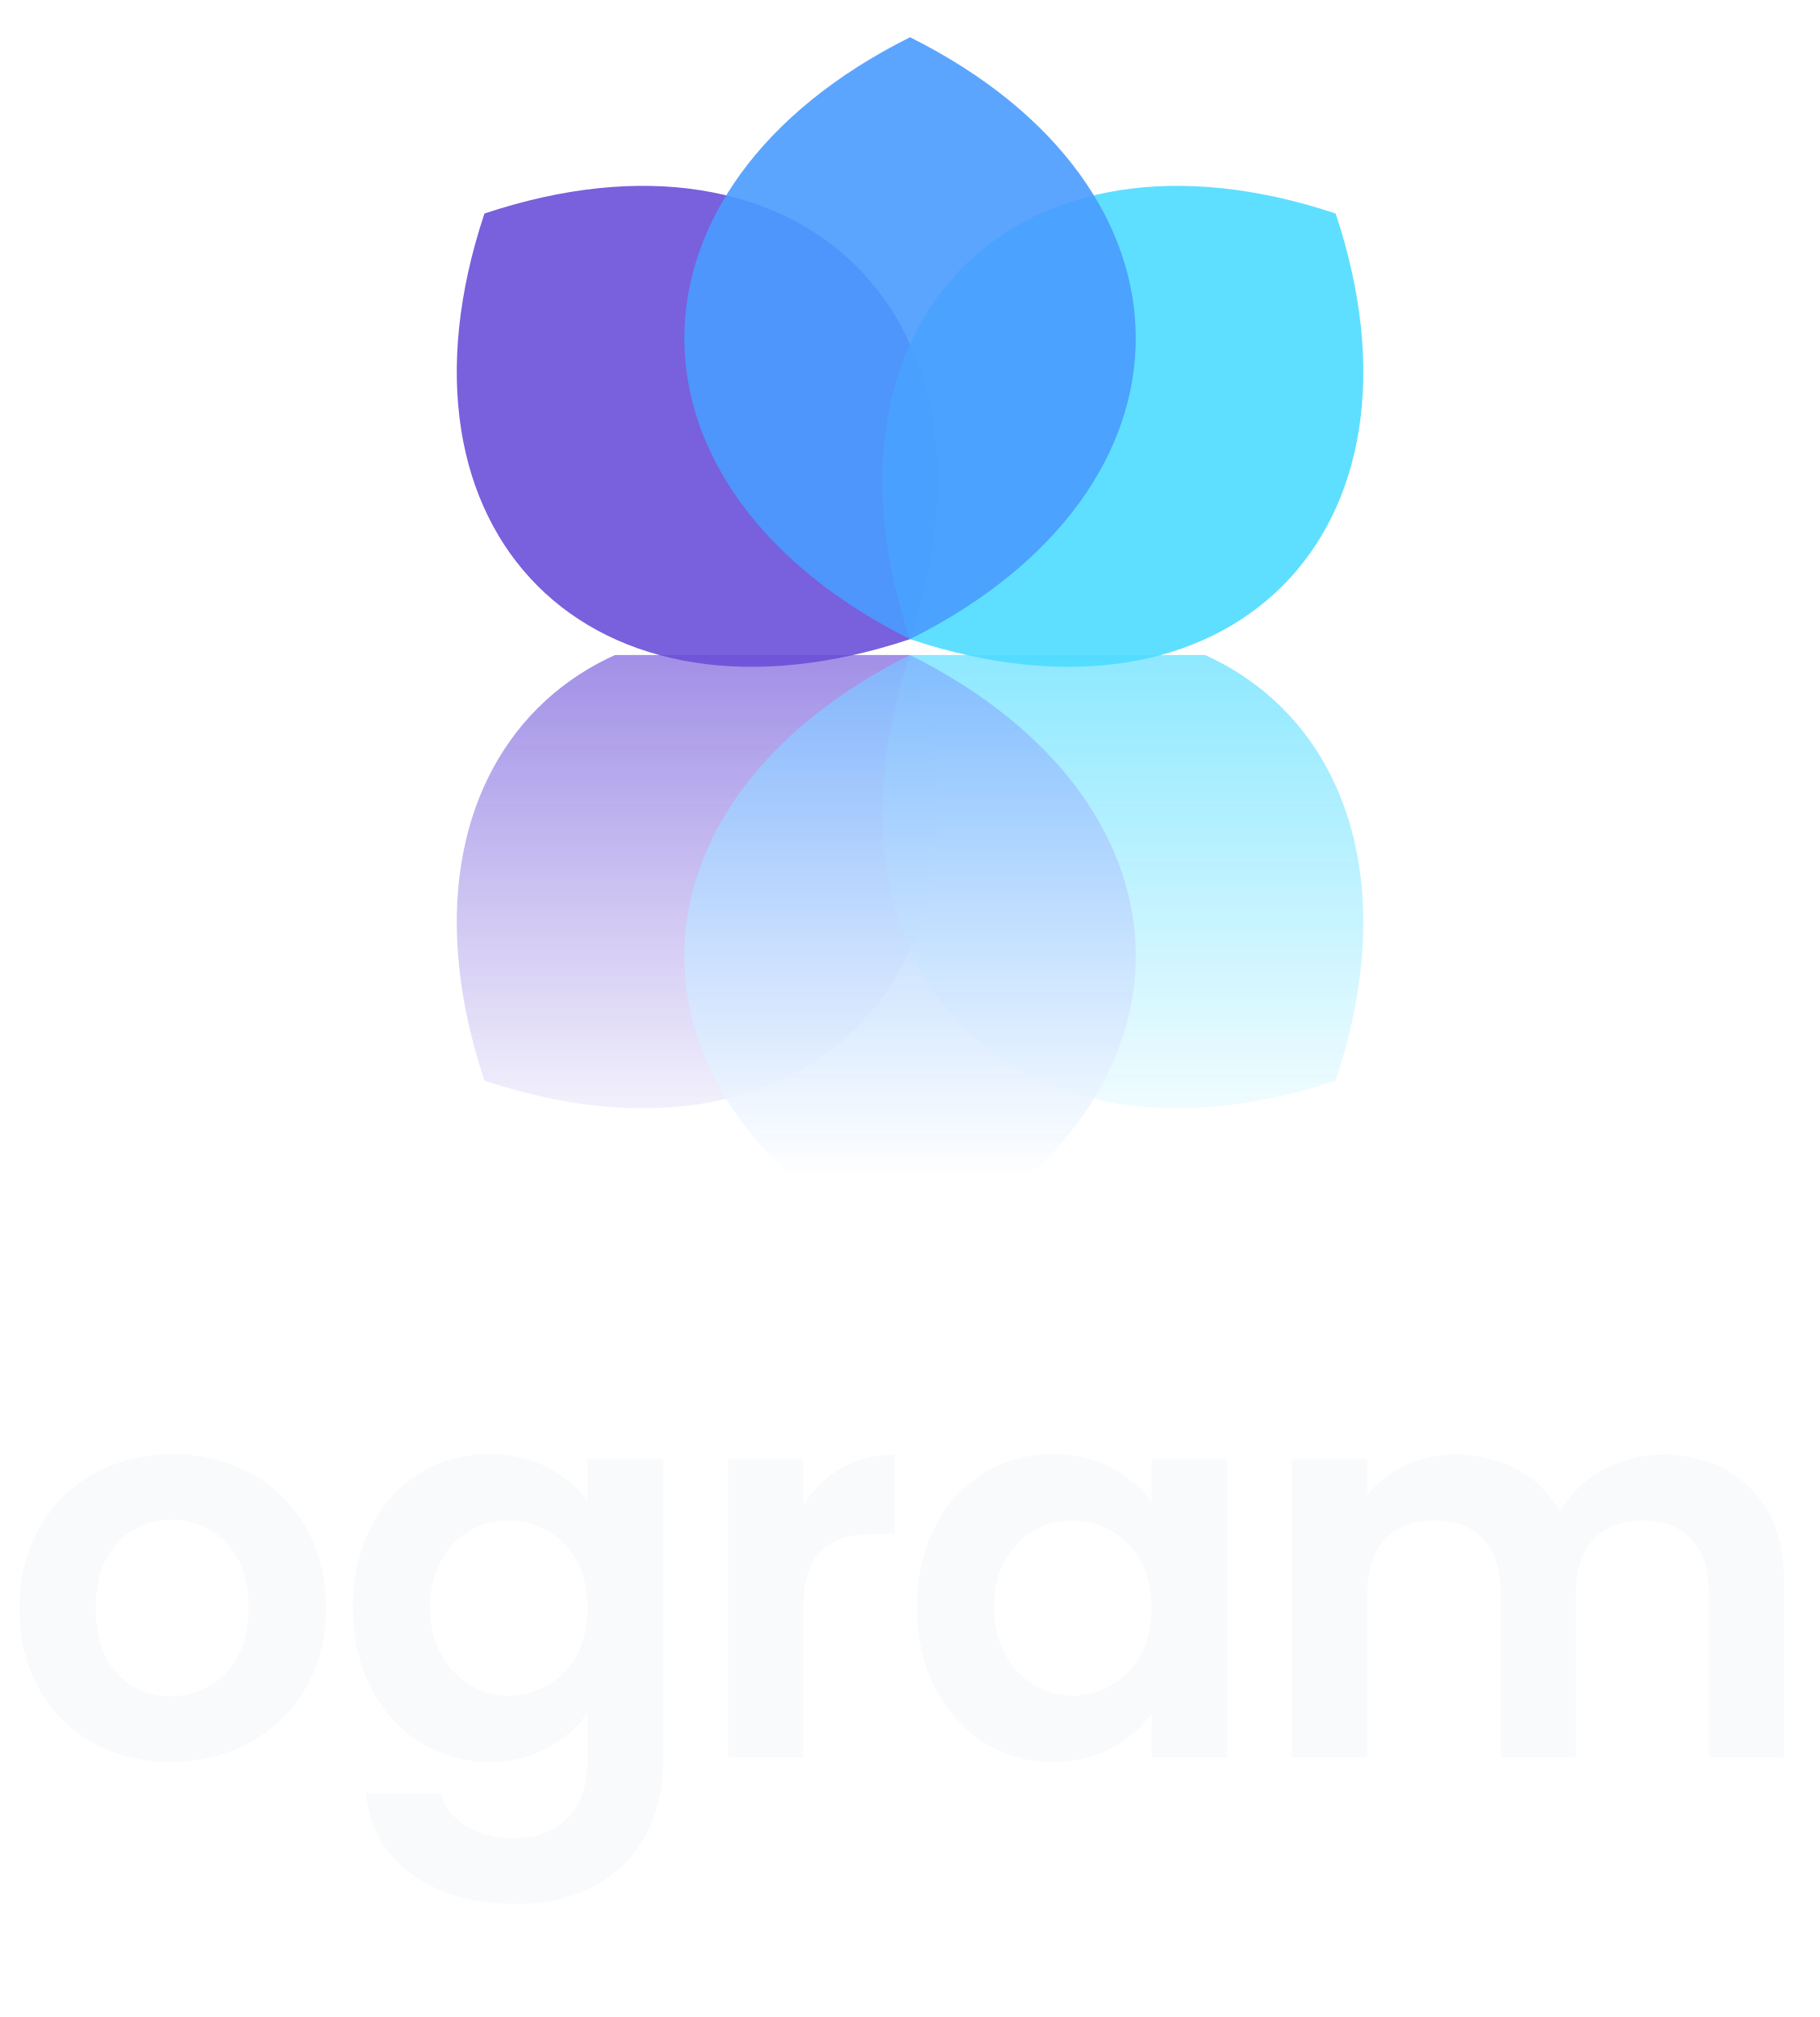
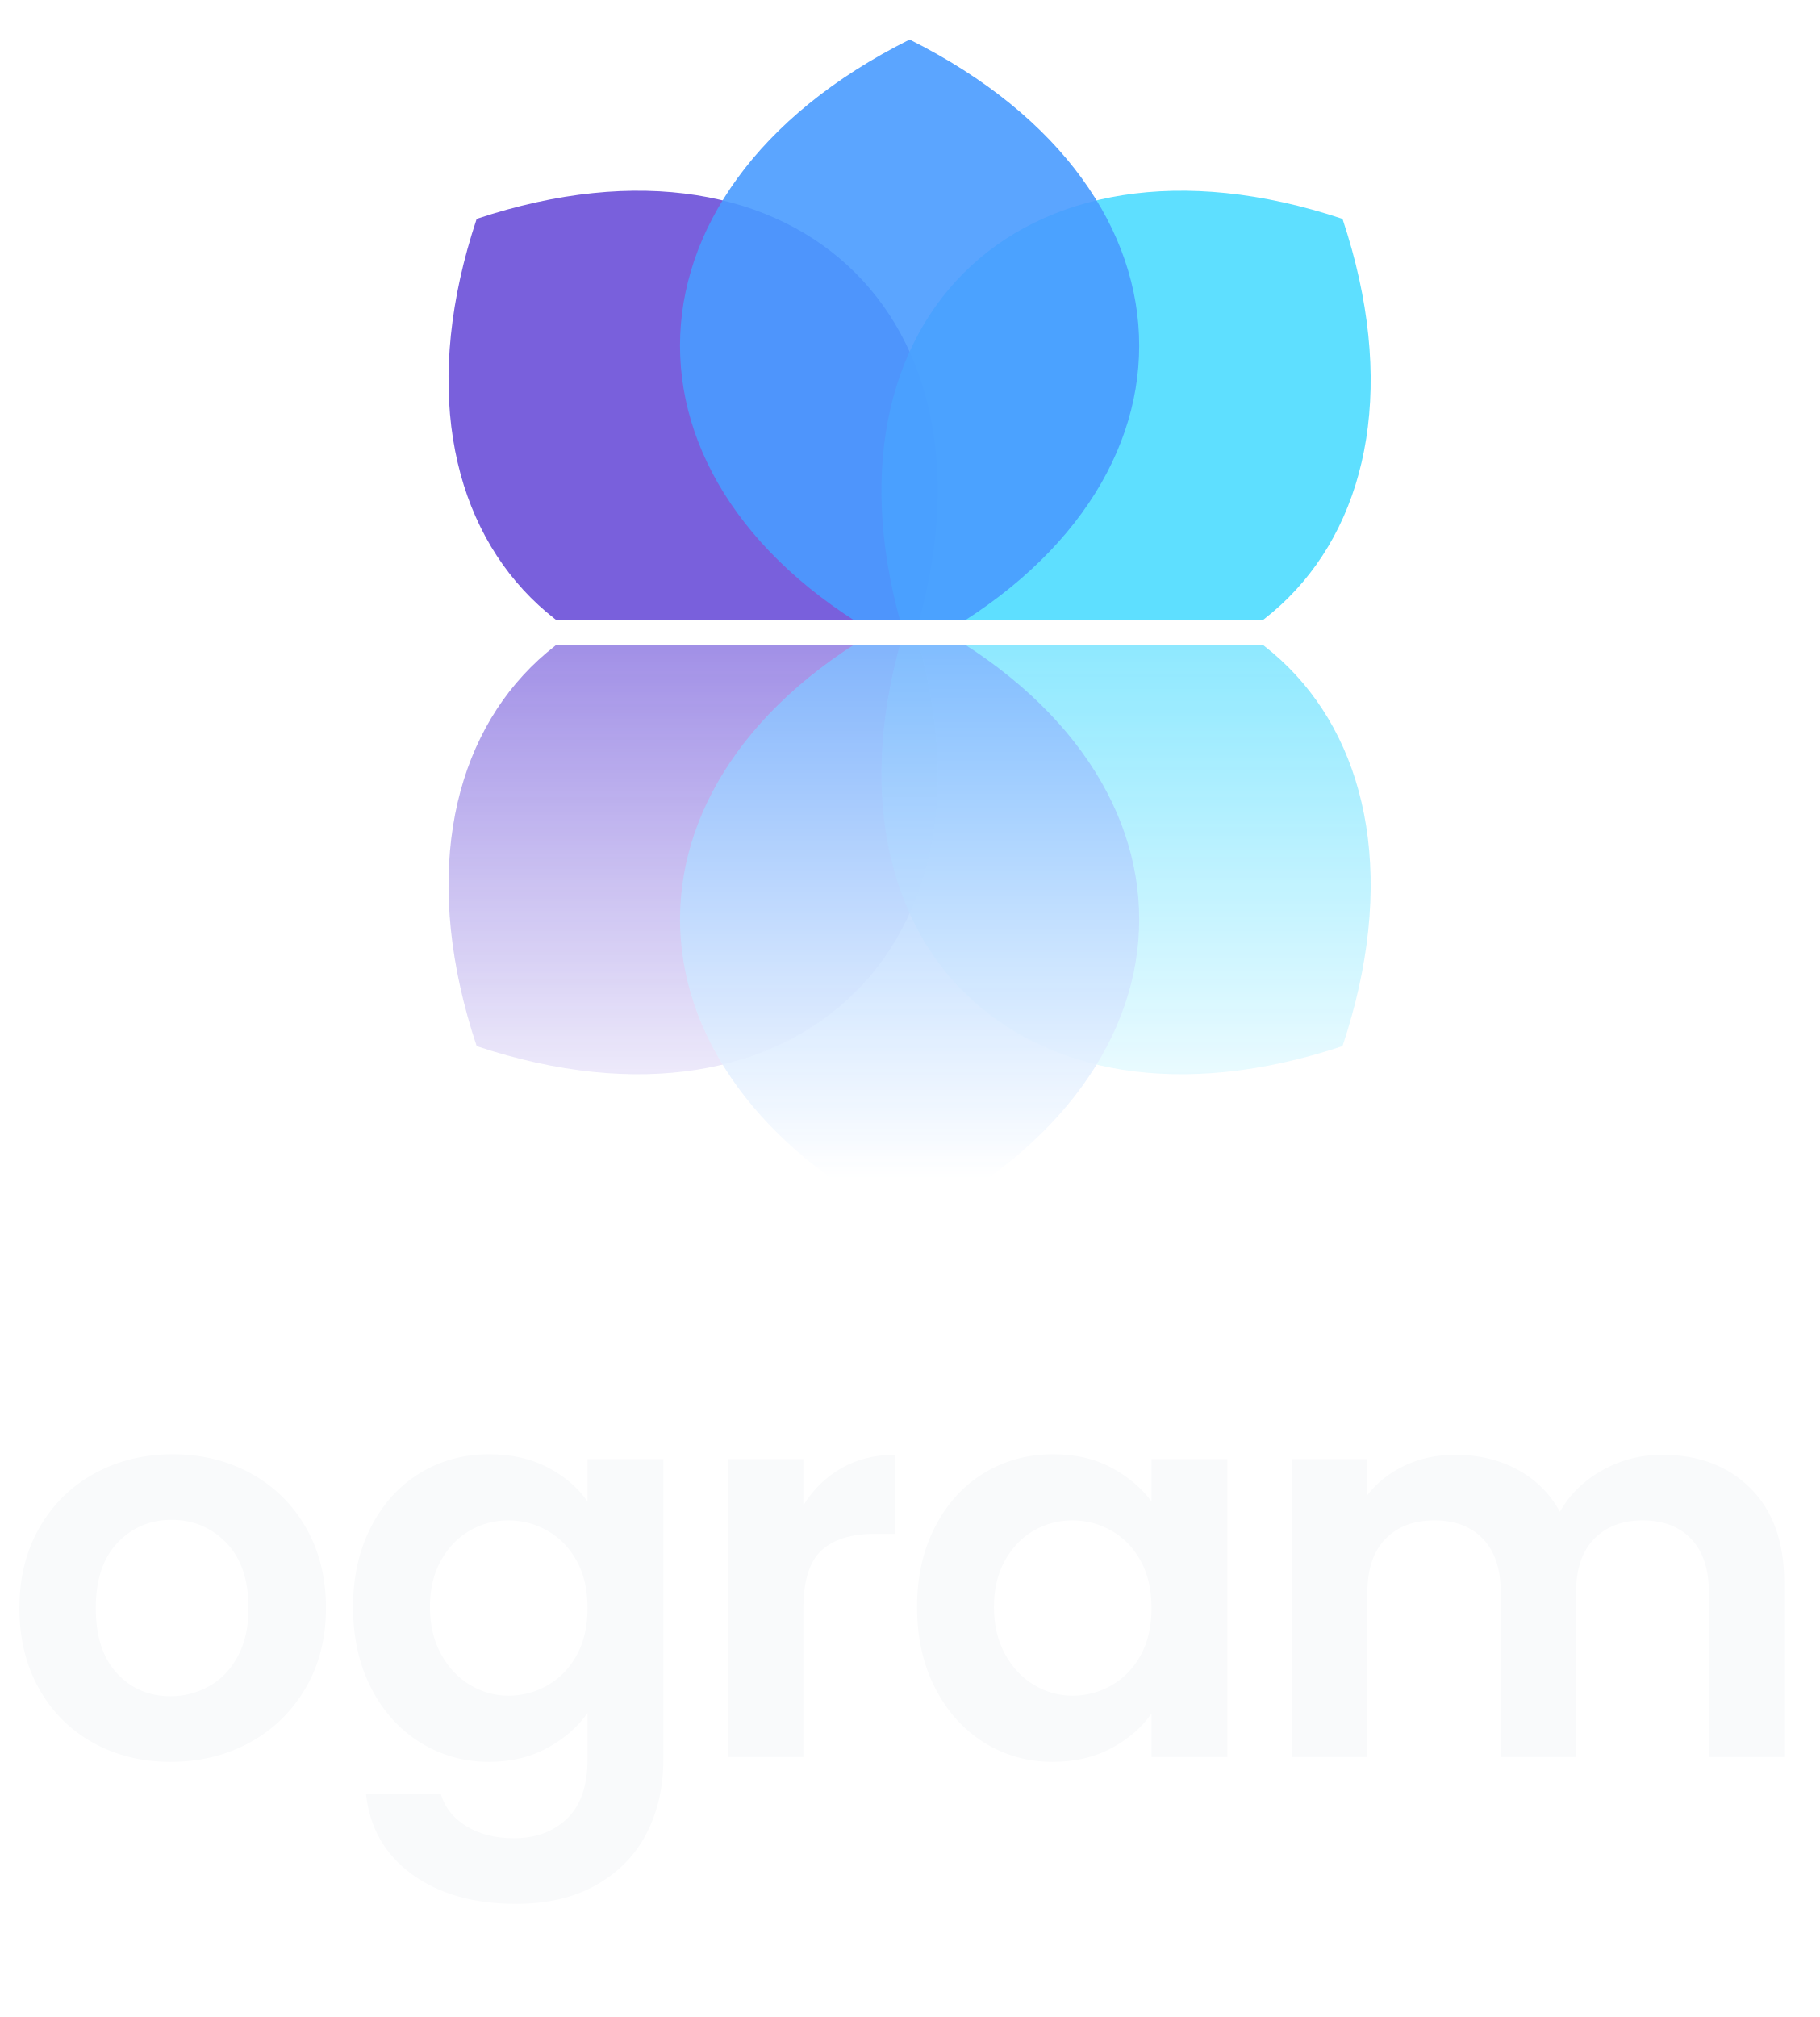
<svg xmlns="http://www.w3.org/2000/svg" viewBox="0 0 405.5 450" width="406" height="450">
-   <svg x="89.0" y="0" width="227.6" height="270" viewBox="190 130 644 764">
+   <svg x="90.9" y="0" width="223.6" height="270" viewBox="201 136 622 751">
    <defs>
+       <clipPath id="clls">
+         <rect x="-500" y="-500" width="2024" height="1100" />
+       </clipPath>
      <linearGradient id="fdls" x1="0" y1="0" x2="0" y2="1">
        <stop offset="0" stop-color="#fff" stop-opacity="0.7" />
        <stop offset="1" stop-color="#fff" stop-opacity="0" />
      </linearGradient>
-       <mask id="fmls" maskUnits="userSpaceOnUse" x="0" y="0" width="1024" height="1024">
-         <rect x="0" y="630" width="1024" height="330" fill="url(#fdls)" />
+       <mask id="fmls" maskUnits="userSpaceOnUse" x="-500" y="-500" width="2024" height="2024">
+         <rect x="-500" y="616" width="2024" height="330" fill="url(#fdls)" />
      </mask>
    </defs>
-     <g transform="translate(0 -86.5)">
-       <g transform="translate(512 620) rotate(-45)">
-         <path d="M0 0 C190 -95.0 190 -285.0 0 -380 C-190 -285.0 -190 -95.0 0 0 Z" fill="#6B4FD8" fill-opacity="0.9" />
-       </g>
-       <g transform="translate(512 620) rotate(45)">
-         <path d="M0 0 C190 -95.0 190 -285.0 0 -380 C-190 -285.0 -190 -95.0 0 0 Z" fill="#4DDCFF" fill-opacity="0.9" />
-       </g>
-       <g transform="translate(512 620) rotate(0)">
-         <path d="M0 0 C190 -95.0 190 -285.0 0 -380 C-190 -285.0 -190 -95.0 0 0 Z" fill="#4A9CFF" fill-opacity="0.9" />
+     <g transform="translate(0.0 -79.5)">
+       <g clip-path="url(#clls)">
+         <g transform="translate(512 620) rotate(-45)">
+           <path d="M0 0 C190 -95.0 190 -285.0 0 -380 C-190 -285.0 -190 -95.0 0 0 Z" fill="#6B4FD8" fill-opacity="0.9" />
+         </g>
+         <g transform="translate(512 620) rotate(45)">
+           <path d="M0 0 C190 -95.0 190 -285.0 0 -380 C-190 -285.0 -190 -95.0 0 0 Z" fill="#4DDCFF" fill-opacity="0.9" />
+         </g>
+         <g transform="translate(512 620) rotate(0)">
+           <path d="M0 0 C190 -95.0 190 -285.0 0 -380 C-190 -285.0 -190 -95.0 0 0 Z" fill="#4A9CFF" fill-opacity="0.9" />
+         </g>
      </g>
      <g mask="url(#fmls)">
-         <g transform="translate(0 1250) scale(1 -1)">
-           <g transform="translate(512 620) rotate(-45)">
-             <path d="M0 0 C190 -95.0 190 -285.0 0 -380 C-190 -285.0 -190 -95.0 0 0 Z" fill="#6B4FD8" fill-opacity="0.9" />
-           </g>
-           <g transform="translate(512 620) rotate(45)">
-             <path d="M0 0 C190 -95.0 190 -285.0 0 -380 C-190 -285.0 -190 -95.0 0 0 Z" fill="#4DDCFF" fill-opacity="0.9" />
-           </g>
-           <g transform="translate(512 620) rotate(0)">
-             <path d="M0 0 C190 -95.0 190 -285.0 0 -380 C-190 -285.0 -190 -95.0 0 0 Z" fill="#4A9CFF" fill-opacity="0.9" />
+         <g transform="translate(0 1216) scale(1 -1)">
+           <g clip-path="url(#clls)">
+             <g transform="translate(512 620) rotate(-45)">
+               <path d="M0 0 C190 -95.0 190 -285.0 0 -380 C-190 -285.0 -190 -95.0 0 0 Z" fill="#6B4FD8" fill-opacity="0.9" />
+             </g>
+             <g transform="translate(512 620) rotate(45)">
+               <path d="M0 0 C190 -95.0 190 -285.0 0 -380 C-190 -285.0 -190 -95.0 0 0 Z" fill="#4DDCFF" fill-opacity="0.9" />
+             </g>
+             <g transform="translate(512 620) rotate(0)">
+               <path d="M0 0 C190 -95.0 190 -285.0 0 -380 C-190 -285.0 -190 -95.0 0 0 Z" fill="#4A9CFF" fill-opacity="0.9" />
+             </g>
          </g>
        </g>
      </g>
    </g>
  </svg>
  <g fill="#F9FAFB">
    <path d="M4.08 358.76Q4.08 348.56 8.58 340.76Q13.08 332.96 20.88 328.7Q28.68 324.44 38.28 324.44Q47.88 324.44 55.68 328.7Q63.48 332.96 67.98 340.76Q72.48 348.56 72.48 358.76Q72.48 368.96 67.86 376.76Q63.24 384.56 55.38 388.82Q47.52 393.08 37.8 393.08Q28.2 393.08 20.52 388.82Q12.84 384.56 8.46 376.76Q4.08 368.96 4.08 358.76ZM55.2 358.76Q55.2 349.28 50.22 344.18Q45.24 339.08 38.04 339.08Q30.84 339.08 25.98 344.18Q21.12 349.28 21.12 358.76Q21.12 368.24 25.86 373.34Q30.6 378.44 37.8 378.44Q42.36 378.44 46.38 376.22Q50.4 374.0 52.8 369.56Q55.2 365.12 55.2 358.76Z" />
    <path d="M130.84 335.0V325.52H147.76V392.48Q147.76 401.72 144.04 408.98Q140.32 416.24 132.88 420.5Q125.44 424.76 114.88 424.76Q100.72 424.76 91.66 418.16Q82.6 411.56 81.4 400.16H98.08Q99.4 404.72 103.78 407.42Q108.16 410.12 114.4 410.12Q121.72 410.12 126.28 405.74Q130.84 401.36 130.84 392.48V382.16Q127.6 386.84 121.9 389.96Q116.2 393.08 108.88 393.08Q100.48 393.08 93.52 388.76Q86.56 384.44 82.54 376.58Q78.52 368.72 78.52 358.52Q78.52 348.44 82.54 340.64Q86.56 332.84 93.46 328.64Q100.36 324.44 108.88 324.44Q116.32 324.44 121.96 327.38Q127.6 330.32 130.84 335.0ZM113.2 339.2Q108.52 339.2 104.56 341.48Q100.6 343.76 98.14 348.14Q95.68 352.52 95.68 358.52Q95.68 364.52 98.14 369.02Q100.6 373.52 104.62 375.92Q108.64 378.32 113.2 378.32Q117.88 378.32 121.96 375.98Q126.04 373.64 128.44 369.26Q130.84 364.88 130.84 358.76Q130.84 352.64 128.44 348.26Q126.04 343.88 121.96 341.54Q117.88 339.2 113.2 339.2Z" />
    <path d="M199.4 324.56V342.2H194.96Q187.04 342.2 183.02 345.92Q179.0 349.64 179.0 358.88V392.0H162.2V325.52H179.0V335.84Q182.24 330.56 187.46 327.56Q192.68 324.56 199.4 324.56Z" />
    <path d="M234.72 324.44Q242.16 324.44 247.74 327.44Q253.32 330.44 256.68 335.0V325.52H273.6V392.0H256.68V382.28Q253.44 386.96 247.74 390.02Q242.04 393.08 234.6 393.08Q226.2 393.08 219.3 388.76Q212.4 384.44 208.38 376.58Q204.36 368.72 204.36 358.52Q204.36 348.44 208.38 340.64Q212.4 332.84 219.3 328.64Q226.2 324.44 234.72 324.44ZM239.04 339.2Q234.36 339.2 230.4 341.48Q226.44 343.76 223.98 348.14Q221.52 352.52 221.52 358.52Q221.52 364.52 223.98 369.02Q226.44 373.52 230.46 375.92Q234.48 378.32 239.04 378.32Q243.72 378.32 247.8 375.98Q251.88 373.64 254.28 369.26Q256.68 364.88 256.68 358.76Q256.68 352.64 254.28 348.26Q251.88 343.88 247.8 341.54Q243.72 339.2 239.04 339.2Z" />
    <path d="M397.84 353.0V392.0H381.04V355.28Q381.04 347.48 377.08 343.34Q373.12 339.2 366.28 339.2Q359.44 339.2 355.42 343.34Q351.4 347.48 351.4 355.28V392.0H334.6V355.28Q334.6 347.48 330.64 343.34Q326.68 339.2 319.84 339.2Q312.88 339.2 308.86 343.34Q304.84 347.48 304.84 355.28V392.0H288.04V325.52H304.84V333.56Q308.08 329.36 313.18 326.96Q318.28 324.56 324.4 324.56Q332.2 324.56 338.32 327.86Q344.44 331.16 347.8 337.28Q351.04 331.52 357.22 328.04Q363.4 324.56 370.6 324.56Q382.84 324.56 390.34 332.06Q397.84 339.56 397.84 353.0Z" />
  </g>
</svg>
